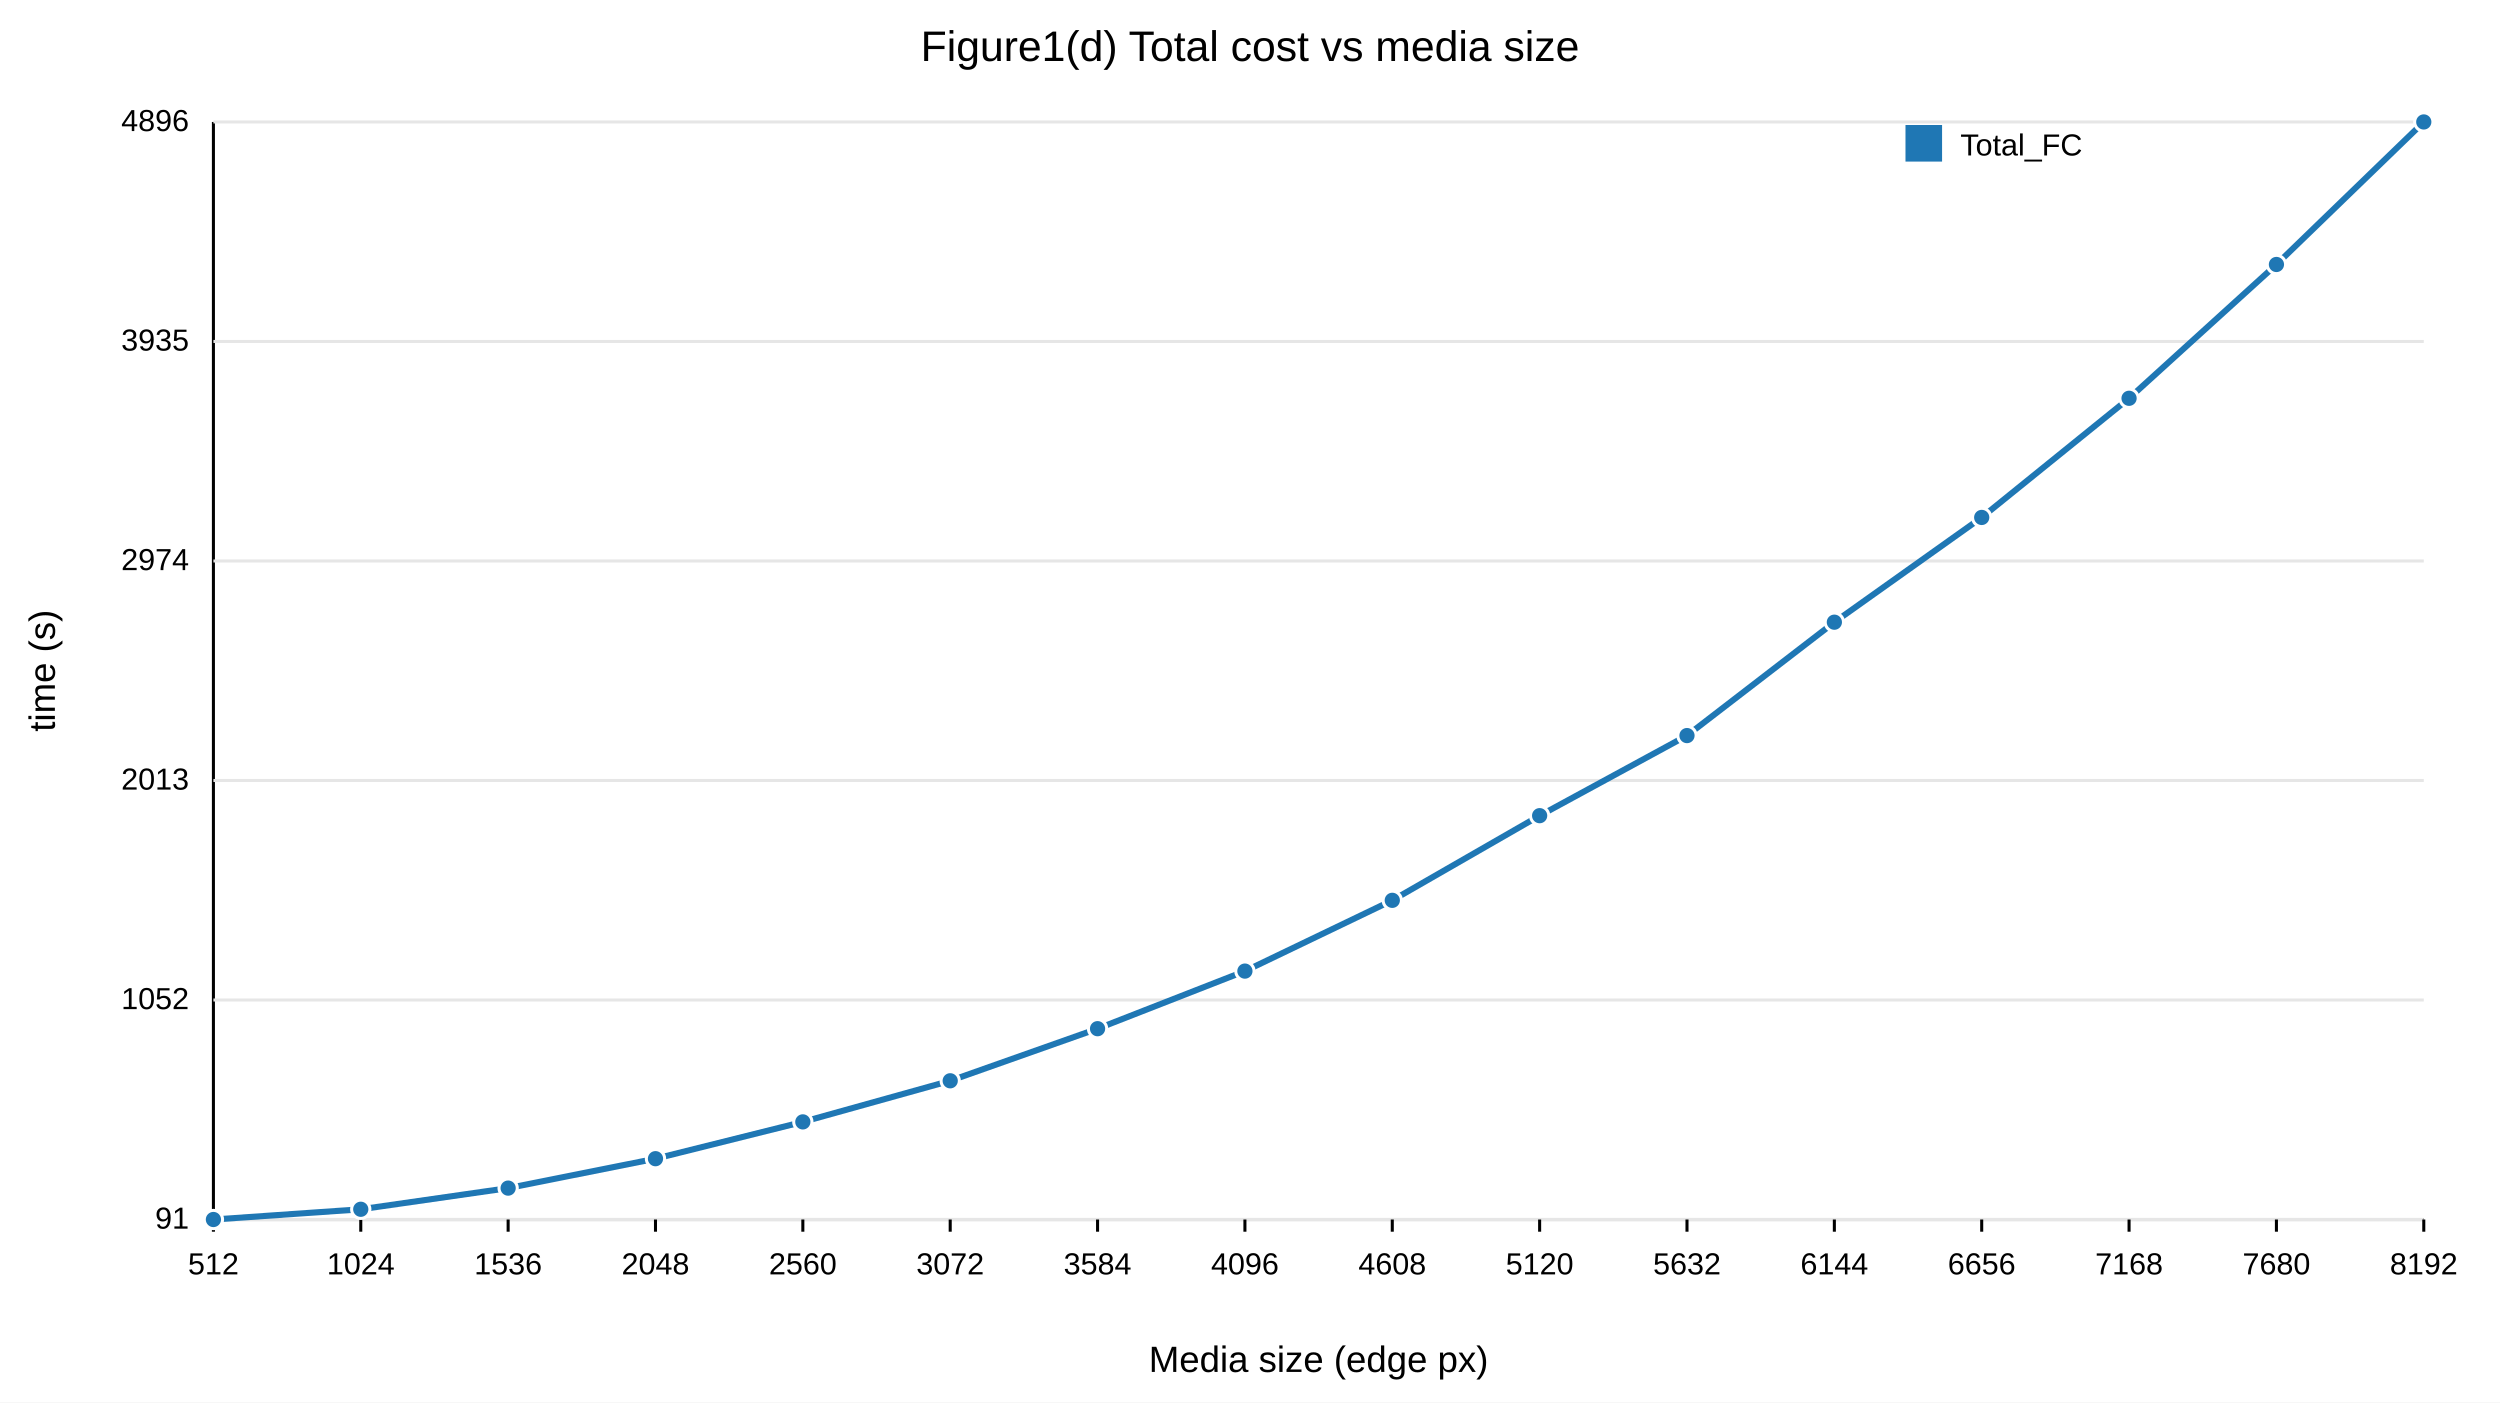
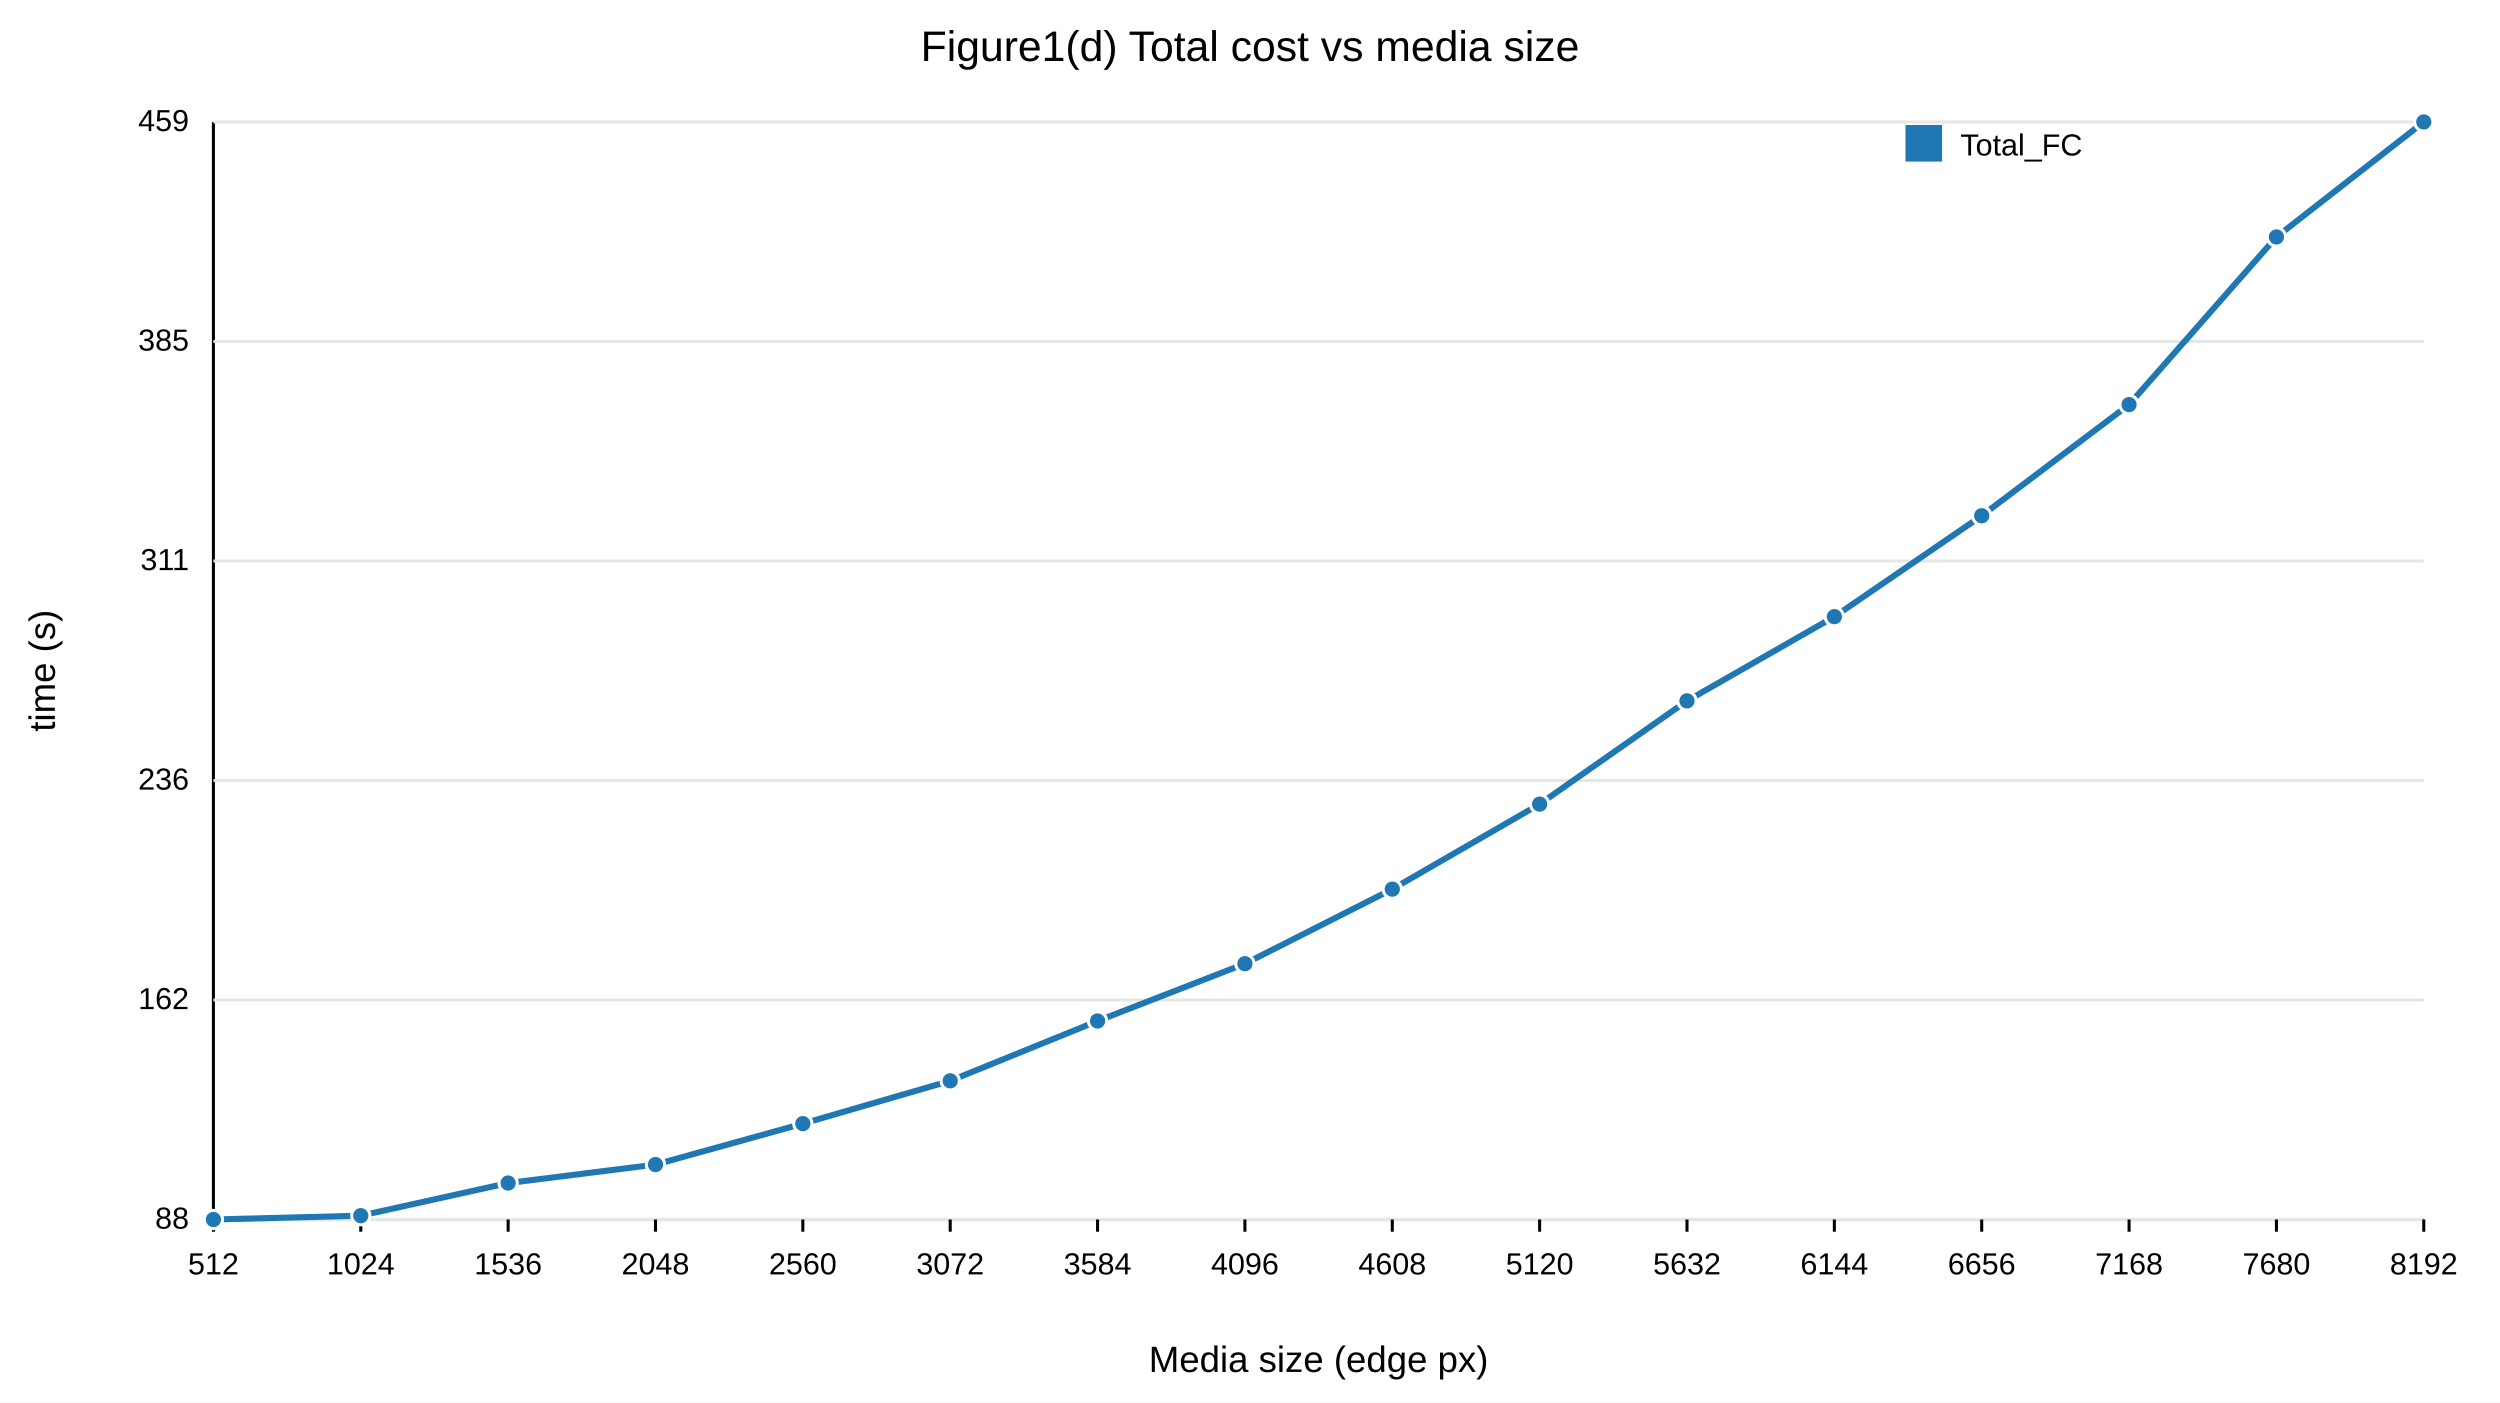
<svg xmlns="http://www.w3.org/2000/svg" width="820" height="460">
  <rect x="0" y="0" width="100%" height="100%" fill="white" />
  <text x="410.0" y="20" text-anchor="middle" font-size="14" font-family="Arial">Figure1(d) Total cost vs media size</text>
  <line x1="70" y1="40" x2="70" y2="400" stroke="black" />
  <line x1="70" y1="400" x2="795" y2="400" stroke="black" />
  <line x1="70" y1="400.0" x2="795" y2="400.0" stroke="#e6e6e6" />
-   <text x="62" y="403.0" text-anchor="end" font-size="10" font-family="Arial">91</text>
+   <text x="62" y="403.0" text-anchor="end" font-size="10" font-family="Arial">88</text>
  <line x1="70" y1="328.0" x2="795" y2="328.0" stroke="#e6e6e6" />
-   <text x="62" y="331.0" text-anchor="end" font-size="10" font-family="Arial">1052</text>
+   <text x="62" y="331.0" text-anchor="end" font-size="10" font-family="Arial">162</text>
  <line x1="70" y1="256.0" x2="795" y2="256.0" stroke="#e6e6e6" />
-   <text x="62" y="259.0" text-anchor="end" font-size="10" font-family="Arial">2013</text>
+   <text x="62" y="259.0" text-anchor="end" font-size="10" font-family="Arial">236</text>
  <line x1="70" y1="184" x2="795" y2="184" stroke="#e6e6e6" />
-   <text x="62" y="187" text-anchor="end" font-size="10" font-family="Arial">2974</text>
+   <text x="62" y="187" text-anchor="end" font-size="10" font-family="Arial">311</text>
  <line x1="70" y1="112.0" x2="795" y2="112.0" stroke="#e6e6e6" />
-   <text x="62" y="115.0" text-anchor="end" font-size="10" font-family="Arial">3935</text>
+   <text x="62" y="115.0" text-anchor="end" font-size="10" font-family="Arial">385</text>
  <line x1="70" y1="40.0" x2="795" y2="40.0" stroke="#e6e6e6" />
-   <text x="62" y="43.0" text-anchor="end" font-size="10" font-family="Arial">4896</text>
+   <text x="62" y="43.0" text-anchor="end" font-size="10" font-family="Arial">459</text>
  <line x1="70.0" y1="400" x2="70.0" y2="404" stroke="black" />
  <text x="70.0" y="418" text-anchor="middle" font-size="10" font-family="Arial">512</text>
  <line x1="118.333" y1="400" x2="118.333" y2="404" stroke="black" />
  <text x="118.333" y="418" text-anchor="middle" font-size="10" font-family="Arial">1024</text>
  <line x1="166.667" y1="400" x2="166.667" y2="404" stroke="black" />
  <text x="166.667" y="418" text-anchor="middle" font-size="10" font-family="Arial">1536</text>
  <line x1="215.0" y1="400" x2="215.0" y2="404" stroke="black" />
  <text x="215.0" y="418" text-anchor="middle" font-size="10" font-family="Arial">2048</text>
  <line x1="263.333" y1="400" x2="263.333" y2="404" stroke="black" />
  <text x="263.333" y="418" text-anchor="middle" font-size="10" font-family="Arial">2560</text>
  <line x1="311.667" y1="400" x2="311.667" y2="404" stroke="black" />
  <text x="311.667" y="418" text-anchor="middle" font-size="10" font-family="Arial">3072</text>
  <line x1="360.0" y1="400" x2="360.0" y2="404" stroke="black" />
  <text x="360.0" y="418" text-anchor="middle" font-size="10" font-family="Arial">3584</text>
  <line x1="408.333" y1="400" x2="408.333" y2="404" stroke="black" />
  <text x="408.333" y="418" text-anchor="middle" font-size="10" font-family="Arial">4096</text>
  <line x1="456.667" y1="400" x2="456.667" y2="404" stroke="black" />
  <text x="456.667" y="418" text-anchor="middle" font-size="10" font-family="Arial">4608</text>
  <line x1="505.0" y1="400" x2="505.0" y2="404" stroke="black" />
  <text x="505.0" y="418" text-anchor="middle" font-size="10" font-family="Arial">5120</text>
  <line x1="553.333" y1="400" x2="553.333" y2="404" stroke="black" />
  <text x="553.333" y="418" text-anchor="middle" font-size="10" font-family="Arial">5632</text>
  <line x1="601.667" y1="400" x2="601.667" y2="404" stroke="black" />
  <text x="601.667" y="418" text-anchor="middle" font-size="10" font-family="Arial">6144</text>
  <line x1="650.0" y1="400" x2="650.0" y2="404" stroke="black" />
  <text x="650.0" y="418" text-anchor="middle" font-size="10" font-family="Arial">6656</text>
  <line x1="698.333" y1="400" x2="698.333" y2="404" stroke="black" />
  <text x="698.333" y="418" text-anchor="middle" font-size="10" font-family="Arial">7168</text>
  <line x1="746.667" y1="400" x2="746.667" y2="404" stroke="black" />
  <text x="746.667" y="418" text-anchor="middle" font-size="10" font-family="Arial">7680</text>
  <line x1="795.0" y1="400" x2="795.0" y2="404" stroke="black" />
  <text x="795.0" y="418" text-anchor="middle" font-size="10" font-family="Arial">8192</text>
  <text x="432.5" y="450" text-anchor="middle" font-size="12" font-family="Arial">Media size (edge px)</text>
  <text x="18" y="220.0" transform="rotate(-90 18 220.0)" text-anchor="middle" font-size="12" font-family="Arial">time (s)</text>
-   <path d="M 70.00 400.00 L 118.33 396.64 L 166.67 389.70 L 215.00 380.05 L 263.33 367.98 L 311.67 354.50 L 360.00 337.41 L 408.33 318.52 L 456.67 295.31 L 505.00 267.54 L 553.33 241.27 L 601.67 204.08 L 650.00 169.72 L 698.33 130.64 L 746.67 86.75 L 795.00 40.00" fill="none" stroke="#1f77b4" stroke-width="2" />
+   <path d="M 70.00 400.00 L 118.33 398.74 L 166.67 388.03 L 215.00 381.98 L 263.33 368.55 L 311.67 354.51 L 360.00 334.88 L 408.33 316.09 L 456.67 291.63 L 505.00 263.75 L 553.33 229.89 L 601.67 202.26 L 650.00 169.16 L 698.33 132.71 L 746.67 77.72 L 795.00 40.00" fill="none" stroke="#1f77b4" stroke-width="2" />
  <circle cx="70.00" cy="400.00" r="3" fill="#1f77b4" stroke="white" stroke-width="1" />
-   <circle cx="118.33" cy="396.64" r="3" fill="#1f77b4" stroke="white" stroke-width="1" />
-   <circle cx="166.67" cy="389.70" r="3" fill="#1f77b4" stroke="white" stroke-width="1" />
-   <circle cx="215.00" cy="380.05" r="3" fill="#1f77b4" stroke="white" stroke-width="1" />
-   <circle cx="263.33" cy="367.98" r="3" fill="#1f77b4" stroke="white" stroke-width="1" />
-   <circle cx="311.67" cy="354.50" r="3" fill="#1f77b4" stroke="white" stroke-width="1" />
-   <circle cx="360.00" cy="337.41" r="3" fill="#1f77b4" stroke="white" stroke-width="1" />
-   <circle cx="408.33" cy="318.52" r="3" fill="#1f77b4" stroke="white" stroke-width="1" />
-   <circle cx="456.67" cy="295.31" r="3" fill="#1f77b4" stroke="white" stroke-width="1" />
-   <circle cx="505.00" cy="267.54" r="3" fill="#1f77b4" stroke="white" stroke-width="1" />
-   <circle cx="553.33" cy="241.27" r="3" fill="#1f77b4" stroke="white" stroke-width="1" />
-   <circle cx="601.67" cy="204.08" r="3" fill="#1f77b4" stroke="white" stroke-width="1" />
-   <circle cx="650.00" cy="169.72" r="3" fill="#1f77b4" stroke="white" stroke-width="1" />
-   <circle cx="698.33" cy="130.64" r="3" fill="#1f77b4" stroke="white" stroke-width="1" />
-   <circle cx="746.67" cy="86.75" r="3" fill="#1f77b4" stroke="white" stroke-width="1" />
+   <circle cx="118.33" cy="398.74" r="3" fill="#1f77b4" stroke="white" stroke-width="1" />
+   <circle cx="166.67" cy="388.03" r="3" fill="#1f77b4" stroke="white" stroke-width="1" />
+   <circle cx="215.00" cy="381.98" r="3" fill="#1f77b4" stroke="white" stroke-width="1" />
+   <circle cx="263.33" cy="368.55" r="3" fill="#1f77b4" stroke="white" stroke-width="1" />
+   <circle cx="311.67" cy="354.51" r="3" fill="#1f77b4" stroke="white" stroke-width="1" />
+   <circle cx="360.00" cy="334.88" r="3" fill="#1f77b4" stroke="white" stroke-width="1" />
+   <circle cx="408.33" cy="316.09" r="3" fill="#1f77b4" stroke="white" stroke-width="1" />
+   <circle cx="456.67" cy="291.63" r="3" fill="#1f77b4" stroke="white" stroke-width="1" />
+   <circle cx="505.00" cy="263.75" r="3" fill="#1f77b4" stroke="white" stroke-width="1" />
+   <circle cx="553.33" cy="229.89" r="3" fill="#1f77b4" stroke="white" stroke-width="1" />
+   <circle cx="601.67" cy="202.26" r="3" fill="#1f77b4" stroke="white" stroke-width="1" />
+   <circle cx="650.00" cy="169.16" r="3" fill="#1f77b4" stroke="white" stroke-width="1" />
+   <circle cx="698.33" cy="132.71" r="3" fill="#1f77b4" stroke="white" stroke-width="1" />
+   <circle cx="746.67" cy="77.72" r="3" fill="#1f77b4" stroke="white" stroke-width="1" />
  <circle cx="795.00" cy="40.00" r="3" fill="#1f77b4" stroke="white" stroke-width="1" />
  <rect x="625" y="41" width="12" height="12" fill="#1f77b4" />
  <text x="643" y="51" font-size="10" font-family="Arial">Total_FC</text>
</svg>
